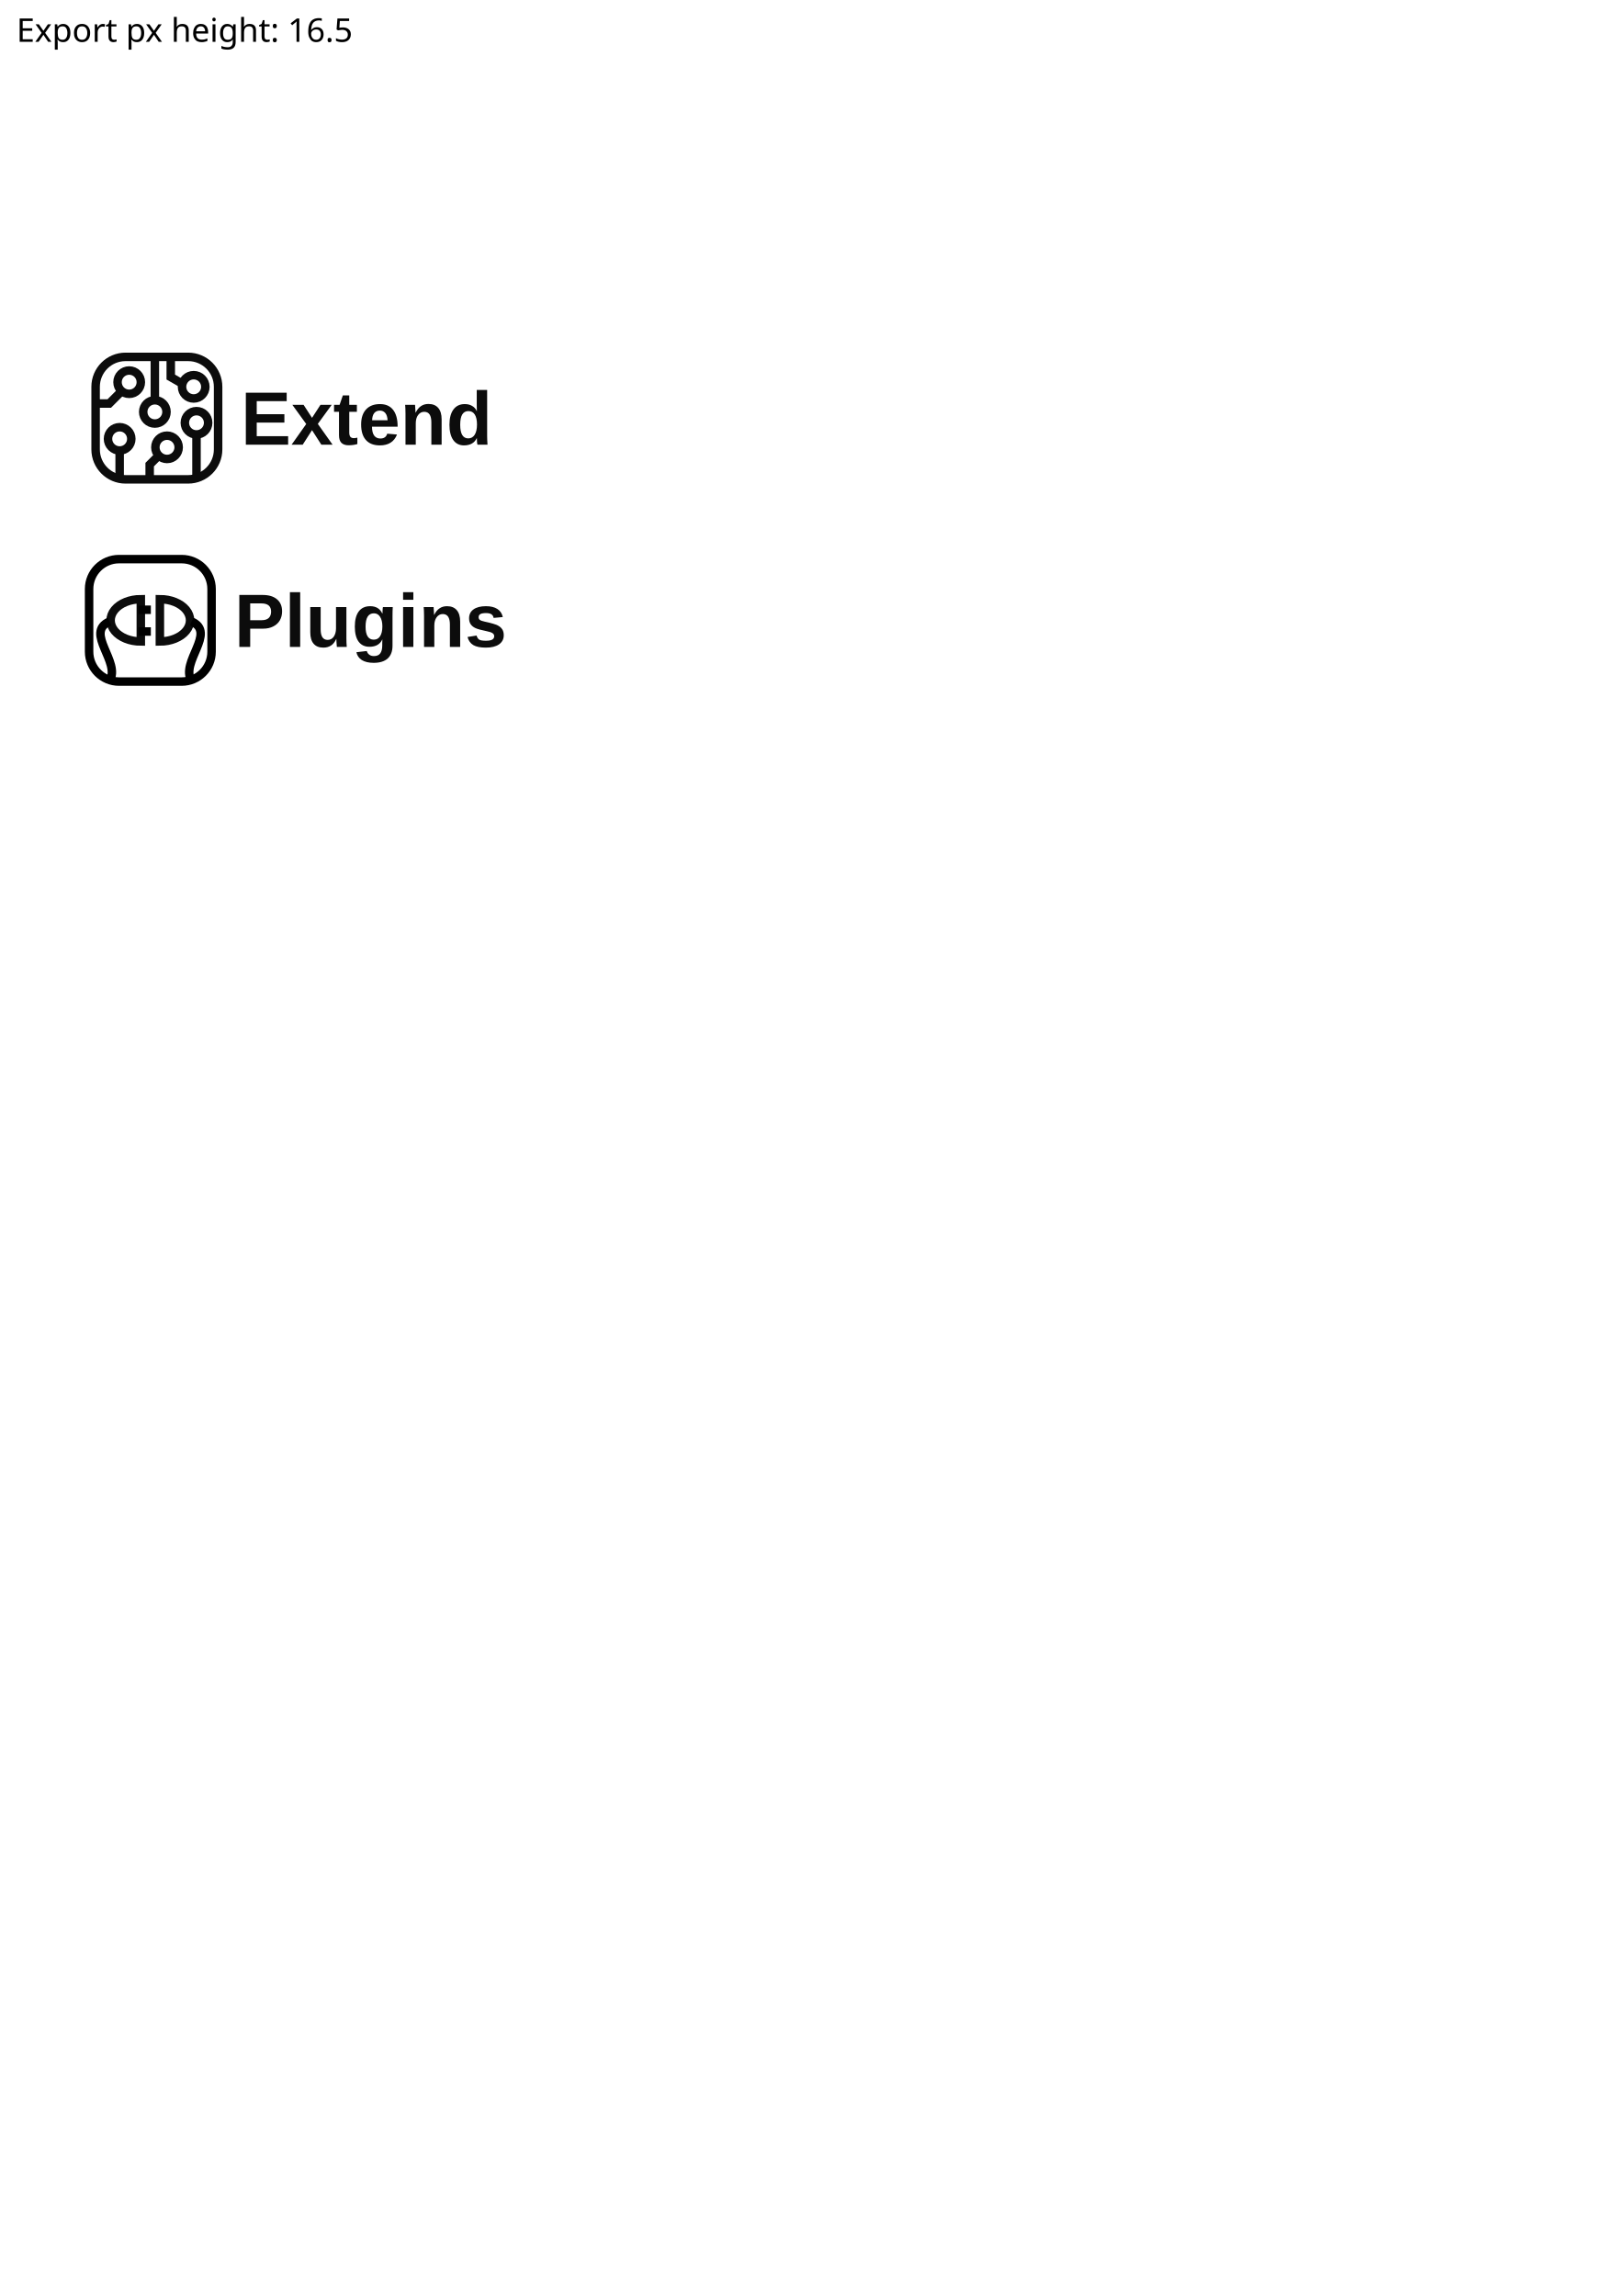
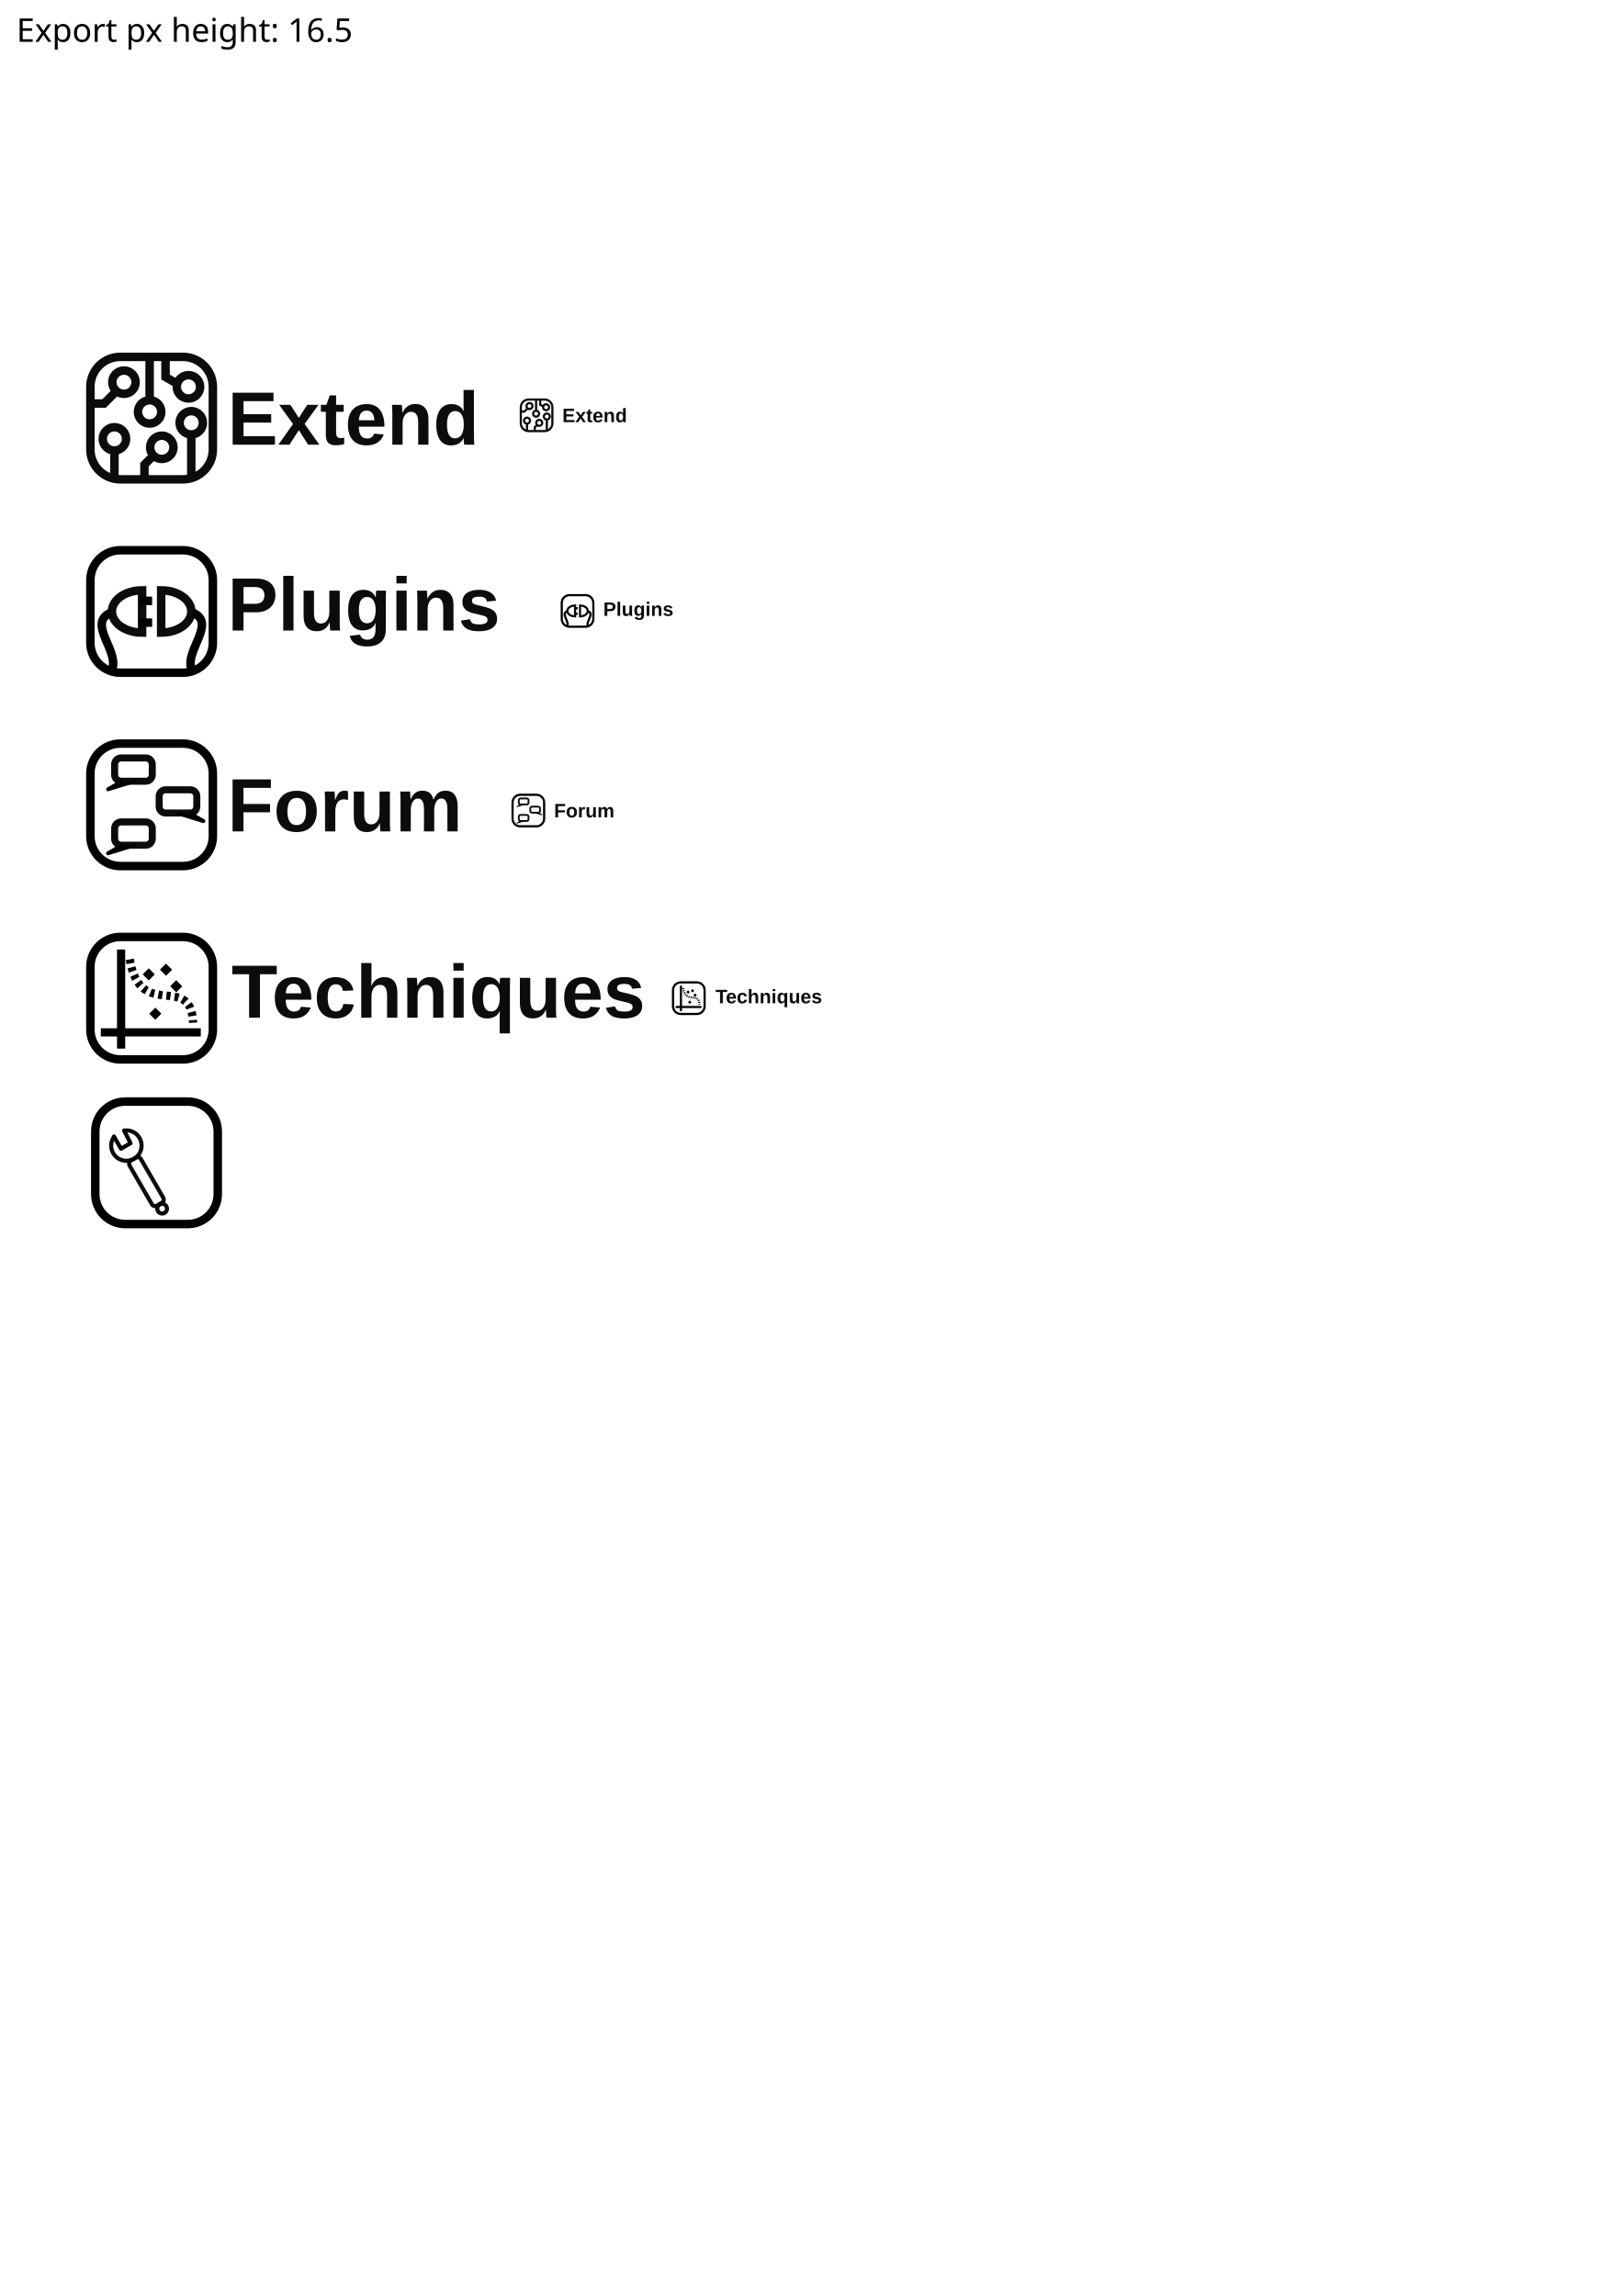
<svg xmlns="http://www.w3.org/2000/svg" width="210mm" height="297mm" viewBox="0 0 210 297" version="1.1" id="svg8">
-   <defs id="defs2" />
+   <defs id="defs2">
+     </defs>
  <g id="layer1">
-     <g id="g4640" style="opacity:0.95" transform="matrix(0.6917961,0,0,0.6917961,-5.047747,23.67708)">
+     <g id="g4640" style="opacity:0.95" transform="matrix(0.6917961,0,0,0.6917961,-5.724756,23.67708)">
      <rect ry="5.596" style="fill:none;stroke:#000000;stroke-width:1.587;stroke-miterlimit:4;stroke-dasharray:none;stroke-opacity:1" y="32.506" x="25.173" height="22.899" width="22.899" id="rect10" />
      <circle r="2.181" cy="37.236" cx="31.449" id="path4539" style="fill:none;stroke:#000000;stroke-width:1.587;stroke-miterlimit:4;stroke-dasharray:none;stroke-opacity:1" />
      <circle r="2.181" cy="42.793" cx="36.248" id="path4539-1" style="fill:none;stroke:#000000;stroke-width:1.587;stroke-miterlimit:4;stroke-dasharray:none;stroke-opacity:1" />
      <circle r="2.181" cy="47.833" cx="29.667" id="path4539-1-5" style="fill:none;stroke:#000000;stroke-width:1.587;stroke-miterlimit:4;stroke-dasharray:none;stroke-opacity:1" />
      <circle r="2.181" cy="38.105" cx="43.509" id="path4539-9" style="fill:none;stroke:#000000;stroke-width:1.587;stroke-miterlimit:4;stroke-dasharray:none;stroke-opacity:1" />
      <circle r="2.181" cy="44.831" cx="44.033" id="path4539-1-8" style="fill:none;stroke:#000000;stroke-width:1.587;stroke-miterlimit:4;stroke-dasharray:none;stroke-opacity:1" />
      <circle r="2.181" cy="49.416" cx="38.523" id="path4539-1-5-4" style="fill:none;stroke:#000000;stroke-width:1.587;stroke-miterlimit:4;stroke-dasharray:none;stroke-opacity:1" />
      <path id="path4592" d="m 29.667,49.642 v 5.88" style="fill:none;stroke:#000000;stroke-width:1.587;stroke-linecap:butt;stroke-linejoin:miter;stroke-miterlimit:4;stroke-dasharray:none;stroke-opacity:1" />
      <path id="path4594" d="m 35.28,55.455 v -2.806 l 2.172,-2.172" style="fill:none;stroke:#000000;stroke-width:1.587;stroke-linecap:butt;stroke-linejoin:miter;stroke-miterlimit:4;stroke-dasharray:none;stroke-opacity:1" />
      <path id="path4596" d="m 24.956,41.223 h 2.773 l 2.288,-2.288" style="fill:none;stroke:#000000;stroke-width:1.587;stroke-linecap:butt;stroke-linejoin:miter;stroke-miterlimit:4;stroke-dasharray:none;stroke-opacity:1" />
      <path id="path4598" d="m 36.248,32.904 v 7.216" style="fill:none;stroke:#000000;stroke-width:1.587;stroke-linecap:butt;stroke-linejoin:miter;stroke-miterlimit:4;stroke-dasharray:none;stroke-opacity:1" />
      <path id="path4619" d="M 44.033,55.021 V 47.003" style="fill:none;stroke:#000000;stroke-width:1.587;stroke-linecap:butt;stroke-linejoin:miter;stroke-miterlimit:4;stroke-dasharray:none;stroke-opacity:1" />
      <path id="path4621" d="m 39.222,33.172 v 3.107 l 2.657,1.534" style="fill:none;stroke:#000000;stroke-width:1.587;stroke-linecap:butt;stroke-linejoin:miter;stroke-miterlimit:4;stroke-dasharray:none;stroke-opacity:1" />
    </g>
-     <text xml:space="preserve" style="font-style:normal;font-weight:normal;font-size:7.322px;line-height:1.25;font-family:sans-serif;letter-spacing:0px;word-spacing:0px;opacity:0.95;fill:#000000;fill-opacity:1;stroke:none;stroke-width:0.183" x="31.141" y="57.522" id="text4625">
-       <tspan id="tspan4623" x="31.141" y="57.522" style="font-style:normal;font-variant:normal;font-weight:bold;font-stretch:normal;font-size:9.762px;font-family:Arial;-inkscape-font-specification:'Arial Bold';stroke-width:0.183">Extend</tspan>
+     <text xml:space="preserve" style="font-style:normal;font-weight:normal;font-size:7.322px;line-height:1.25;font-family:sans-serif;letter-spacing:0px;word-spacing:0px;opacity:0.95;fill:#000000;fill-opacity:1;stroke:none;stroke-width:0.183" x="29.435" y="57.522" id="text4625">
+       <tspan id="tspan4623" x="29.435" y="57.522" style="font-style:normal;font-variant:normal;font-weight:bold;font-stretch:normal;font-size:9.762px;font-family:Arial;-inkscape-font-specification:'Arial Bold';stroke-width:0.183">Extend</tspan>
    </text>
    <text xml:space="preserve" style="font-style:normal;font-weight:normal;font-size:10.583px;line-height:1.25;font-family:sans-serif;letter-spacing:0px;word-spacing:0px;fill:#000000;fill-opacity:1;stroke:none;stroke-width:0.265" x="2.138" y="5.409" id="text4788">
      <tspan id="tspan4786" x="2.138" y="5.409" style="font-size:4.233px;stroke-width:0.265">Export px height: 16.5</tspan>
    </text>
-     <g id="g4899">
+     <text xml:space="preserve" style="font-style:normal;font-weight:normal;font-size:7.322px;line-height:1.25;font-family:sans-serif;letter-spacing:0px;word-spacing:0px;opacity:0.95;fill:#000000;fill-opacity:1;stroke:none;stroke-width:0.183" x="29.435" y="81.564" id="text4625-58">
+       <tspan id="tspan4623-9" x="29.435" y="81.564" style="font-style:normal;font-variant:normal;font-weight:bold;font-stretch:normal;font-size:9.762px;font-family:Arial;-inkscape-font-specification:'Arial Bold';stroke-width:0.183">Plugins</tspan>
+     </text>
+     <g id="g1565" transform="translate(0.1668444,-1.147556)">
      <rect ry="3.871" style="fill:none;stroke:#000000;stroke-width:1.098;stroke-miterlimit:4;stroke-dasharray:none;stroke-opacity:1" y="72.324" x="11.523" height="15.842" width="15.842" id="rect10-7" />
-       <text id="text4625-58" y="83.681" x="30.298" style="font-style:normal;font-weight:normal;font-size:7.322px;line-height:1.25;font-family:sans-serif;letter-spacing:0px;word-spacing:0px;opacity:0.95;fill:#000000;fill-opacity:1;stroke:none;stroke-width:0.183" xml:space="preserve">
-         <tspan style="font-style:normal;font-variant:normal;font-weight:bold;font-stretch:normal;font-size:9.762px;font-family:Arial;-inkscape-font-specification:'Arial Bold';stroke-width:0.183" y="83.681" x="30.298" id="tspan4623-9">Plugins</tspan>
-       </text>
      <path d="m 18.212,82.981 a 3.905,2.737 0 0 1 -3.382,-1.368 3.905,2.737 0 0 1 0,-2.737 3.905,2.737 0 0 1 3.382,-1.368 l 0,2.737 z" id="path4819" style="opacity:0.95;fill:none;stroke:#000000;stroke-width:1.098;stroke-miterlimit:4;stroke-dasharray:none;stroke-opacity:1" />
      <path transform="scale(-1,1)" d="m -20.677,82.981 a 3.905,2.737 0 0 1 -3.382,-1.368 3.905,2.737 0 0 1 0,-2.737 3.905,2.737 0 0 1 3.382,-1.368 l 0,2.737 z" id="path4819-0" style="opacity:0.95;fill:none;stroke:#000000;stroke-width:1.098;stroke-miterlimit:4;stroke-dasharray:none;stroke-opacity:1" />
      <path id="path4854" d="m 24.781,80.396 c 3.277,1.43 -1.529,5.27 0,7.678" style="fill:none;stroke:#000000;stroke-width:1.098;stroke-linecap:butt;stroke-linejoin:miter;stroke-miterlimit:4;stroke-dasharray:none;stroke-opacity:1" />
      <path id="path4854-2" d="m 14.163,80.396 c -3.277,1.43 1.529,5.27 0,7.678" style="fill:none;stroke:#000000;stroke-width:1.098;stroke-linecap:butt;stroke-linejoin:miter;stroke-miterlimit:4;stroke-dasharray:none;stroke-opacity:1" />
      <path id="path4873" d="m 17.907,78.875 h 1.604" style="fill:none;stroke:#000000;stroke-width:1.098;stroke-linecap:butt;stroke-linejoin:miter;stroke-miterlimit:4;stroke-dasharray:none;stroke-opacity:1" />
      <path id="path4873-4" d="m 17.907,81.688 h 1.604" style="fill:none;stroke:#000000;stroke-width:1.098;stroke-linecap:butt;stroke-linejoin:miter;stroke-miterlimit:4;stroke-dasharray:none;stroke-opacity:1" />
    </g>
+     <text xml:space="preserve" style="font-style:normal;font-weight:normal;font-size:7.322px;line-height:1.25;font-family:sans-serif;letter-spacing:0px;word-spacing:0px;opacity:0.95;fill:#000000;fill-opacity:1;stroke:none;stroke-width:0.183" x="29.425" y="107.545" id="text4625-58-5">
+       <tspan id="tspan4623-9-6" x="29.425" y="107.545" style="font-style:normal;font-variant:normal;font-weight:bold;font-stretch:normal;font-size:9.762px;font-family:Arial;-inkscape-font-specification:'Arial Bold';stroke-width:0.183">Forum</tspan>
+     </text>
+     <g id="g1556" transform="translate(-0.0616827,-2.321031)">
+       <rect ry="3.871" style="fill:none;stroke:#000000;stroke-width:1.098;stroke-miterlimit:4;stroke-dasharray:none;stroke-opacity:1" y="98.509" x="11.752" height="15.842" width="15.842" id="rect10-7-8" />
+       <g id="g1525">
+         <g id="g1494" transform="matrix(0.8613564,0,0,0.8613564,2.073944,14.34616)">
+           <rect ry="0.972" y="99.865" x="14.877" height="3.492" width="5.65" id="rect915" style="opacity:0.95;fill:none;fill-opacity:1;stroke:#000000;stroke-width:1.058;stroke-linecap:round;stroke-miterlimit:4;stroke-dasharray:none;stroke-dashoffset:0;stroke-opacity:1" />
+           <path id="path917" d="m 15.995,103.357 -2.107,1.216 3.888,-1.201" style="fill:none;stroke:#000000;stroke-width:0.584;stroke-linecap:round;stroke-linejoin:round;stroke-miterlimit:4;stroke-dasharray:none;stroke-opacity:1" />
+         </g>
+         <g id="g1490" transform="matrix(0.8613564,0,0,0.8613564,3.486566,14.91686)">
+           <rect transform="scale(-1,1)" ry="0.972" y="103.982" x="-25.574" height="3.492" width="5.65" id="rect915-8" style="opacity:0.95;fill:none;fill-opacity:1;stroke:#000000;stroke-width:1.058;stroke-linecap:round;stroke-miterlimit:4;stroke-dasharray:none;stroke-dashoffset:0;stroke-opacity:1;paint-order:markers fill stroke" />
+           <path id="path917-5" d="m 24.457,107.473 2.107,1.216 -3.888,-1.201" style="fill:none;stroke:#000000;stroke-width:0.584;stroke-linecap:butt;stroke-linejoin:round;stroke-miterlimit:4;stroke-dasharray:none;stroke-opacity:1;paint-order:normal" />
+         </g>
+         <g id="g1486" transform="matrix(0.8613566,0,0,0.8613566,2.073942,15.4936)">
+           <rect ry="0.972" y="108.142" x="14.877" height="3.492" width="5.65" id="rect915-4" style="opacity:0.95;fill:none;fill-opacity:1;stroke:#000000;stroke-width:1.058;stroke-linecap:round;stroke-miterlimit:4;stroke-dasharray:none;stroke-dashoffset:0;stroke-opacity:1" />
+           <path id="path917-1" d="m 15.995,111.633 -2.107,1.216 3.888,-1.201" style="fill:none;stroke:#000000;stroke-width:0.584;stroke-linecap:round;stroke-linejoin:round;stroke-miterlimit:4;stroke-dasharray:none;stroke-opacity:1" />
+         </g>
+       </g>
+     </g>
+     <g id="g974" transform="rotate(-75,33.89165,140.9149)">
+       <g transform="translate(-0.09274152,0.1987318)" id="g967">
+         <path style="opacity:0.95;fill:none;fill-opacity:1;stroke:#000000;stroke-width:0.529;stroke-linecap:round;stroke-miterlimit:4;stroke-dasharray:none;stroke-dashoffset:0;stroke-opacity:1" id="path921" transform="rotate(-36.37798)" d="m -54.554,114.896 a 1.97,1.97 0 0 1 -1.97,1.531 1.97,1.97 0 0 1 -1.891,-1.628 1.97,1.97 0 0 1 1.222,-2.175 1.97,1.97 0 0 1 2.374,0.767" />
+         <path style="fill:none;stroke:#000000;stroke-width:0.529;stroke-linecap:round;stroke-linejoin:round;stroke-miterlimit:4;stroke-dasharray:none;stroke-opacity:1" d="m 23.117,123.807 -1.27,1.276 1.005,1.01 1.342,-1.203" id="path925" />
+       </g>
+       <rect ry="0.481" transform="rotate(-45)" y="103.839" x="-81.906" height="1.693" width="6.74" id="rect927" style="opacity:0.95;fill:none;fill-opacity:1;stroke:#000000;stroke-width:0.529;stroke-linecap:round;stroke-linejoin:round;stroke-miterlimit:4;stroke-dasharray:none;stroke-dashoffset:0;stroke-opacity:1" />
+       <circle r="0.627" cy="132.428" cx="15.636" id="path960" style="opacity:0.95;fill:none;fill-opacity:1;stroke:#000000;stroke-width:0.529;stroke-linecap:round;stroke-linejoin:round;stroke-miterlimit:4;stroke-dasharray:none;stroke-dashoffset:0;stroke-opacity:1" />
+     </g>
+     <rect id="rect10-7-8-1-8" width="15.842" height="15.842" x="12.323" y="142.495" style="fill:none;stroke:#000000;stroke-width:1.098;stroke-miterlimit:4;stroke-dasharray:none;stroke-opacity:1" ry="3.871" />
+     <text xml:space="preserve" style="font-style:normal;font-weight:normal;font-size:7.322px;line-height:1.25;font-family:sans-serif;letter-spacing:0px;word-spacing:0px;opacity:0.95;fill:#000000;fill-opacity:1;stroke:none;stroke-width:0.183" x="29.935" y="131.651" id="text4625-58-5-1">
+       <tspan id="tspan4623-9-6-59" x="29.935" y="131.651" style="font-style:normal;font-variant:normal;font-weight:bold;font-stretch:normal;font-size:9.762px;font-family:Arial;-inkscape-font-specification:'Arial Bold';stroke-width:0.183">Techniques</tspan>
+     </text>
+     <g id="g1543">
+       <rect ry="3.871" style="fill:none;stroke:#000000;stroke-width:1.098;stroke-miterlimit:4;stroke-dasharray:none;stroke-opacity:1" y="121.199" x="11.69" height="15.842" width="15.842" id="rect10-7-8-1" />
+       <path id="path991" d="m 15.664,122.824 v 12.816" style="fill:none;stroke:#000000;stroke-width:1.058;stroke-linecap:butt;stroke-linejoin:miter;stroke-miterlimit:4;stroke-dasharray:none;stroke-opacity:1" />
+       <path id="path993" d="M 13.041,133.542 H 25.969" style="fill:none;stroke:#000000;stroke-width:1.058;stroke-linecap:butt;stroke-linejoin:miter;stroke-miterlimit:4;stroke-dasharray:none;stroke-opacity:1" />
+       <path id="path995" d="m 16.788,124.099 c 1.343,8.167 7.885,1.54 8.188,8.188" style="fill:none;stroke:#000000;stroke-width:1.058;stroke-linecap:butt;stroke-linejoin:miter;stroke-miterlimit:4;stroke-dasharray:0.529, 0.529;stroke-dashoffset:0;stroke-opacity:1" />
+       <g style="stroke-width:1.058;stroke-miterlimit:4;stroke-dasharray:none" id="g1031">
+         <path style="fill:none;stroke:#000000;stroke-width:1.058;stroke-linecap:butt;stroke-linejoin:miter;stroke-miterlimit:4;stroke-dasharray:none;stroke-opacity:1" d="m 21.085,125.048 0.768,0.768" id="path997" />
+         <path style="fill:none;stroke:#000000;stroke-width:1.058;stroke-linecap:butt;stroke-linejoin:miter;stroke-miterlimit:4;stroke-dasharray:none;stroke-opacity:1" d="m 21.854,125.048 -0.768,0.768" id="path997-5" />
+       </g>
+       <g style="stroke-width:1.058;stroke-miterlimit:4;stroke-dasharray:none" id="g1031-4" transform="translate(-2.232161,0.6050391)">
+         <path style="fill:none;stroke:#000000;stroke-width:1.058;stroke-linecap:butt;stroke-linejoin:miter;stroke-miterlimit:4;stroke-dasharray:none;stroke-opacity:1" d="m 21.085,125.048 0.768,0.768" id="path997-1" />
+         <path style="fill:none;stroke:#000000;stroke-width:1.058;stroke-linecap:butt;stroke-linejoin:miter;stroke-miterlimit:4;stroke-dasharray:none;stroke-opacity:1" d="m 21.854,125.048 -0.768,0.768" id="path997-5-8" />
+       </g>
+       <g style="stroke-width:1.058;stroke-miterlimit:4;stroke-dasharray:none" id="g1031-5" transform="translate(1.318515,2.141899)">
+         <path style="fill:none;stroke:#000000;stroke-width:1.058;stroke-linecap:butt;stroke-linejoin:miter;stroke-miterlimit:4;stroke-dasharray:none;stroke-opacity:1" d="m 21.085,125.048 0.768,0.768" id="path997-9" />
+         <path style="fill:none;stroke:#000000;stroke-width:1.058;stroke-linecap:butt;stroke-linejoin:miter;stroke-miterlimit:4;stroke-dasharray:none;stroke-opacity:1" d="m 21.854,125.048 -0.768,0.768" id="path997-5-7" />
+       </g>
+       <g style="stroke-width:1.058;stroke-miterlimit:4;stroke-dasharray:none" id="g1031-53" transform="translate(-1.384238,5.692574)">
+         <path style="fill:none;stroke:#000000;stroke-width:1.058;stroke-linecap:butt;stroke-linejoin:miter;stroke-miterlimit:4;stroke-dasharray:none;stroke-opacity:1" d="m 21.085,125.048 0.768,0.768" id="path997-8" />
+         <path style="fill:none;stroke:#000000;stroke-width:1.058;stroke-linecap:butt;stroke-linejoin:miter;stroke-miterlimit:4;stroke-dasharray:none;stroke-opacity:1" d="m 21.854,125.048 -0.768,0.768" id="path997-5-83" />
+       </g>
+     </g>
+     <g id="g2067">
+       <text id="text4625-58-5-0" y="105.735" x="71.649" style="font-style:normal;font-weight:normal;font-size:1.887px;line-height:1.25;font-family:sans-serif;letter-spacing:0px;word-spacing:0px;opacity:0.95;fill:#000000;fill-opacity:1;stroke:none;stroke-width:0.047" xml:space="preserve">
+         <tspan style="font-style:normal;font-variant:normal;font-weight:bold;font-stretch:normal;font-size:2.516px;font-family:Arial;-inkscape-font-specification:'Arial Bold';stroke-width:0.047" y="105.735" x="71.649" id="tspan4623-9-6-5">Forum</tspan>
+       </text>
+       <g transform="matrix(0.2577143,0,0,0.2577143,63.26413,77.42105)" id="g1556-9">
+         <rect id="rect10-7-8-4" width="15.842" height="15.842" x="11.752" y="98.509" style="fill:none;stroke:#000000;stroke-width:1.098;stroke-miterlimit:4;stroke-dasharray:none;stroke-opacity:1" ry="3.871" />
+         <g id="g1525-6">
+           <g transform="matrix(0.8613564,0,0,0.8613564,2.073944,14.34616)" id="g1494-9">
+             <rect style="opacity:0.95;fill:none;fill-opacity:1;stroke:#000000;stroke-width:1.058;stroke-linecap:round;stroke-miterlimit:4;stroke-dasharray:none;stroke-dashoffset:0;stroke-opacity:1" id="rect915-2" width="5.65" height="3.492" x="14.877" y="99.865" ry="0.972" />
+             <path style="fill:none;stroke:#000000;stroke-width:0.584;stroke-linecap:round;stroke-linejoin:round;stroke-miterlimit:4;stroke-dasharray:none;stroke-opacity:1" d="m 15.995,103.357 -2.107,1.216 3.888,-1.201" id="path917-2" />
+           </g>
+           <g transform="matrix(0.8613564,0,0,0.8613564,3.486566,14.91686)" id="g1490-4">
+             <rect style="opacity:0.95;fill:none;fill-opacity:1;stroke:#000000;stroke-width:1.058;stroke-linecap:round;stroke-miterlimit:4;stroke-dasharray:none;stroke-dashoffset:0;stroke-opacity:1;paint-order:markers fill stroke" id="rect915-8-7" width="5.65" height="3.492" x="-25.574" y="103.982" ry="0.972" transform="scale(-1,1)" />
+             <path style="fill:none;stroke:#000000;stroke-width:0.584;stroke-linecap:butt;stroke-linejoin:round;stroke-miterlimit:4;stroke-dasharray:none;stroke-opacity:1;paint-order:normal" d="m 24.457,107.473 2.107,1.216 -3.888,-1.201" id="path917-5-7" />
+           </g>
+           <g transform="matrix(0.8613566,0,0,0.8613566,2.073942,15.4936)" id="g1486-5">
+             <rect style="opacity:0.95;fill:none;fill-opacity:1;stroke:#000000;stroke-width:1.058;stroke-linecap:round;stroke-miterlimit:4;stroke-dasharray:none;stroke-dashoffset:0;stroke-opacity:1" id="rect915-4-4" width="5.65" height="3.492" x="14.877" y="108.142" ry="0.972" />
+             <path style="fill:none;stroke:#000000;stroke-width:0.584;stroke-linecap:round;stroke-linejoin:round;stroke-miterlimit:4;stroke-dasharray:none;stroke-opacity:1" d="m 15.995,111.633 -2.107,1.216 3.888,-1.201" id="path917-1-8" />
+           </g>
+         </g>
+       </g>
+     </g>
+     <g id="g2051">
+       <text id="text4625-58-5-1-2" y="129.772" x="92.533" style="font-style:normal;font-weight:normal;font-size:1.887px;line-height:1.25;font-family:sans-serif;letter-spacing:0px;word-spacing:0px;opacity:0.95;fill:#000000;fill-opacity:1;stroke:none;stroke-width:0.047" xml:space="preserve">
+         <tspan style="font-style:normal;font-variant:normal;font-weight:bold;font-stretch:normal;font-size:2.516px;font-family:Arial;-inkscape-font-specification:'Arial Bold';stroke-width:0.047" y="129.772" x="92.533" id="tspan4623-9-6-59-8">Techniques</tspan>
+       </text>
+       <g transform="matrix(0.2577143,0,0,0.2577143,84.03302,95.84387)" id="g1543-9">
+         <rect id="rect10-7-8-1-3" width="15.842" height="15.842" x="11.69" y="121.199" style="fill:none;stroke:#000000;stroke-width:1.098;stroke-miterlimit:4;stroke-dasharray:none;stroke-opacity:1" ry="3.871" />
+         <path style="fill:none;stroke:#000000;stroke-width:1.058;stroke-linecap:butt;stroke-linejoin:miter;stroke-miterlimit:4;stroke-dasharray:none;stroke-opacity:1" d="m 15.664,122.824 v 12.816" id="path991-6" />
+         <path style="fill:none;stroke:#000000;stroke-width:1.058;stroke-linecap:butt;stroke-linejoin:miter;stroke-miterlimit:4;stroke-dasharray:none;stroke-opacity:1" d="M 13.041,133.542 H 25.969" id="path993-8" />
+         <path style="fill:none;stroke:#000000;stroke-width:1.058;stroke-linecap:butt;stroke-linejoin:miter;stroke-miterlimit:4;stroke-dasharray:0.529, 0.529;stroke-dashoffset:0;stroke-opacity:1" d="m 16.788,124.099 c 1.343,8.167 7.885,1.54 8.188,8.188" id="path995-0" />
+         <g id="g1031-2" style="stroke-width:1.058;stroke-miterlimit:4;stroke-dasharray:none">
+           <path id="path997-10" d="m 21.085,125.048 0.768,0.768" style="fill:none;stroke:#000000;stroke-width:1.058;stroke-linecap:butt;stroke-linejoin:miter;stroke-miterlimit:4;stroke-dasharray:none;stroke-opacity:1" />
+           <path id="path997-5-5" d="m 21.854,125.048 -0.768,0.768" style="fill:none;stroke:#000000;stroke-width:1.058;stroke-linecap:butt;stroke-linejoin:miter;stroke-miterlimit:4;stroke-dasharray:none;stroke-opacity:1" />
+         </g>
+         <g transform="translate(-2.232161,0.6050391)" id="g1031-4-1" style="stroke-width:1.058;stroke-miterlimit:4;stroke-dasharray:none">
+           <path id="path997-1-1" d="m 21.085,125.048 0.768,0.768" style="fill:none;stroke:#000000;stroke-width:1.058;stroke-linecap:butt;stroke-linejoin:miter;stroke-miterlimit:4;stroke-dasharray:none;stroke-opacity:1" />
+           <path id="path997-5-8-0" d="m 21.854,125.048 -0.768,0.768" style="fill:none;stroke:#000000;stroke-width:1.058;stroke-linecap:butt;stroke-linejoin:miter;stroke-miterlimit:4;stroke-dasharray:none;stroke-opacity:1" />
+         </g>
+         <g transform="translate(1.318515,2.141899)" id="g1031-5-8" style="stroke-width:1.058;stroke-miterlimit:4;stroke-dasharray:none">
+           <path id="path997-9-5" d="m 21.085,125.048 0.768,0.768" style="fill:none;stroke:#000000;stroke-width:1.058;stroke-linecap:butt;stroke-linejoin:miter;stroke-miterlimit:4;stroke-dasharray:none;stroke-opacity:1" />
+           <path id="path997-5-7-0" d="m 21.854,125.048 -0.768,0.768" style="fill:none;stroke:#000000;stroke-width:1.058;stroke-linecap:butt;stroke-linejoin:miter;stroke-miterlimit:4;stroke-dasharray:none;stroke-opacity:1" />
+         </g>
+         <g transform="translate(-1.384238,5.692574)" id="g1031-53-6" style="stroke-width:1.058;stroke-miterlimit:4;stroke-dasharray:none">
+           <path id="path997-8-4" d="m 21.085,125.048 0.768,0.768" style="fill:none;stroke:#000000;stroke-width:1.058;stroke-linecap:butt;stroke-linejoin:miter;stroke-miterlimit:4;stroke-dasharray:none;stroke-opacity:1" />
+           <path id="path997-5-83-6" d="m 21.854,125.048 -0.768,0.768" style="fill:none;stroke:#000000;stroke-width:1.058;stroke-linecap:butt;stroke-linejoin:miter;stroke-miterlimit:4;stroke-dasharray:none;stroke-opacity:1" />
+         </g>
+       </g>
+     </g>
+     <g id="g4640-5" style="opacity:0.95" transform="matrix(0.1782864,0,0,0.1782864,62.87293,45.88578)">
+       <rect ry="5.596" style="fill:none;stroke:#000000;stroke-width:1.587;stroke-miterlimit:4;stroke-dasharray:none;stroke-opacity:1" y="32.506" x="25.173" height="22.899" width="22.899" id="rect10-8" />
+       <circle r="2.181" cy="37.236" cx="31.449" id="path4539-6" style="fill:none;stroke:#000000;stroke-width:1.587;stroke-miterlimit:4;stroke-dasharray:none;stroke-opacity:1" />
+       <circle r="2.181" cy="42.793" cx="36.248" id="path4539-1-2" style="fill:none;stroke:#000000;stroke-width:1.587;stroke-miterlimit:4;stroke-dasharray:none;stroke-opacity:1" />
+       <circle r="2.181" cy="47.833" cx="29.667" id="path4539-1-5-8" style="fill:none;stroke:#000000;stroke-width:1.587;stroke-miterlimit:4;stroke-dasharray:none;stroke-opacity:1" />
+       <circle r="2.181" cy="38.105" cx="43.509" id="path4539-9-4" style="fill:none;stroke:#000000;stroke-width:1.587;stroke-miterlimit:4;stroke-dasharray:none;stroke-opacity:1" />
+       <circle r="2.181" cy="44.831" cx="44.033" id="path4539-1-8-7" style="fill:none;stroke:#000000;stroke-width:1.587;stroke-miterlimit:4;stroke-dasharray:none;stroke-opacity:1" />
+       <circle r="2.181" cy="49.416" cx="38.523" id="path4539-1-5-4-2" style="fill:none;stroke:#000000;stroke-width:1.587;stroke-miterlimit:4;stroke-dasharray:none;stroke-opacity:1" />
+       <path id="path4592-4" d="m 29.667,49.642 v 5.88" style="fill:none;stroke:#000000;stroke-width:1.587;stroke-linecap:butt;stroke-linejoin:miter;stroke-miterlimit:4;stroke-dasharray:none;stroke-opacity:1" />
+       <path id="path4594-0" d="m 35.28,55.455 v -2.806 l 2.172,-2.172" style="fill:none;stroke:#000000;stroke-width:1.587;stroke-linecap:butt;stroke-linejoin:miter;stroke-miterlimit:4;stroke-dasharray:none;stroke-opacity:1" />
+       <path id="path4596-6" d="m 24.956,41.223 h 2.773 l 2.288,-2.288" style="fill:none;stroke:#000000;stroke-width:1.587;stroke-linecap:butt;stroke-linejoin:miter;stroke-miterlimit:4;stroke-dasharray:none;stroke-opacity:1" />
+       <path id="path4598-2" d="m 36.248,32.904 v 7.216" style="fill:none;stroke:#000000;stroke-width:1.587;stroke-linecap:butt;stroke-linejoin:miter;stroke-miterlimit:4;stroke-dasharray:none;stroke-opacity:1" />
+       <path id="path4619-9" d="M 44.033,55.021 V 47.003" style="fill:none;stroke:#000000;stroke-width:1.587;stroke-linecap:butt;stroke-linejoin:miter;stroke-miterlimit:4;stroke-dasharray:none;stroke-opacity:1" />
+       <path id="path4621-9" d="m 39.222,33.172 v 3.107 l 2.657,1.534" style="fill:none;stroke:#000000;stroke-width:1.587;stroke-linecap:butt;stroke-linejoin:miter;stroke-miterlimit:4;stroke-dasharray:none;stroke-opacity:1" />
+     </g>
+     <text xml:space="preserve" style="font-style:normal;font-weight:normal;font-size:1.887px;line-height:1.25;font-family:sans-serif;letter-spacing:0px;word-spacing:0px;opacity:0.95;fill:#000000;fill-opacity:1;stroke:none;stroke-width:0.047" x="72.72" y="54.608" id="text4625-0">
+       <tspan id="tspan4623-8" x="72.72" y="54.608" style="font-style:normal;font-variant:normal;font-weight:bold;font-stretch:normal;font-size:2.516px;font-family:Arial;-inkscape-font-specification:'Arial Bold';stroke-width:0.047">Extend</tspan>
+     </text>
+     <text xml:space="preserve" style="font-style:normal;font-weight:normal;font-size:1.887px;line-height:1.25;font-family:sans-serif;letter-spacing:0px;word-spacing:0px;opacity:0.95;fill:#000000;fill-opacity:1;stroke:none;stroke-width:0.047" x="78.014" y="79.664" id="text4625-58-3">
+       <tspan id="tspan4623-9-1" x="78.014" y="79.664" style="font-style:normal;font-variant:normal;font-weight:bold;font-stretch:normal;font-size:2.516px;font-family:Arial;-inkscape-font-specification:'Arial Bold';stroke-width:0.047">Plugins</tspan>
+     </text>
+     <g id="g1565-1" transform="matrix(0.2577143,0,0,0.2577143,69.68539,58.348)">
+       <rect ry="3.871" style="fill:none;stroke:#000000;stroke-width:1.098;stroke-miterlimit:4;stroke-dasharray:none;stroke-opacity:1" y="72.324" x="11.523" height="15.842" width="15.842" id="rect10-7-0" />
+       <path d="m 18.212,82.981 a 3.905,2.737 0 0 1 -3.382,-1.368 3.905,2.737 0 0 1 0,-2.737 3.905,2.737 0 0 1 3.382,-1.368 l 0,2.737 z" id="path4819-3" style="opacity:0.95;fill:none;stroke:#000000;stroke-width:1.098;stroke-miterlimit:4;stroke-dasharray:none;stroke-opacity:1" />
+       <path transform="scale(-1,1)" d="m -20.677,82.981 a 3.905,2.737 0 0 1 -3.382,-1.368 3.905,2.737 0 0 1 0,-2.737 3.905,2.737 0 0 1 3.382,-1.368 l 0,2.737 z" id="path4819-0-4" style="opacity:0.95;fill:none;stroke:#000000;stroke-width:1.098;stroke-miterlimit:4;stroke-dasharray:none;stroke-opacity:1" />
+       <path id="path4854-0" d="m 24.781,80.396 c 3.277,1.43 -1.529,5.27 0,7.678" style="fill:none;stroke:#000000;stroke-width:1.098;stroke-linecap:butt;stroke-linejoin:miter;stroke-miterlimit:4;stroke-dasharray:none;stroke-opacity:1" />
+       <path id="path4854-2-3" d="m 14.163,80.396 c -3.277,1.43 1.529,5.27 0,7.678" style="fill:none;stroke:#000000;stroke-width:1.098;stroke-linecap:butt;stroke-linejoin:miter;stroke-miterlimit:4;stroke-dasharray:none;stroke-opacity:1" />
+       <path id="path4873-9" d="m 17.907,78.875 h 1.604" style="fill:none;stroke:#000000;stroke-width:1.098;stroke-linecap:butt;stroke-linejoin:miter;stroke-miterlimit:4;stroke-dasharray:none;stroke-opacity:1" />
+       <path id="path4873-4-1" d="m 17.907,81.688 h 1.604" style="fill:none;stroke:#000000;stroke-width:1.098;stroke-linecap:butt;stroke-linejoin:miter;stroke-miterlimit:4;stroke-dasharray:none;stroke-opacity:1" />
+     </g>
  </g>
</svg>
